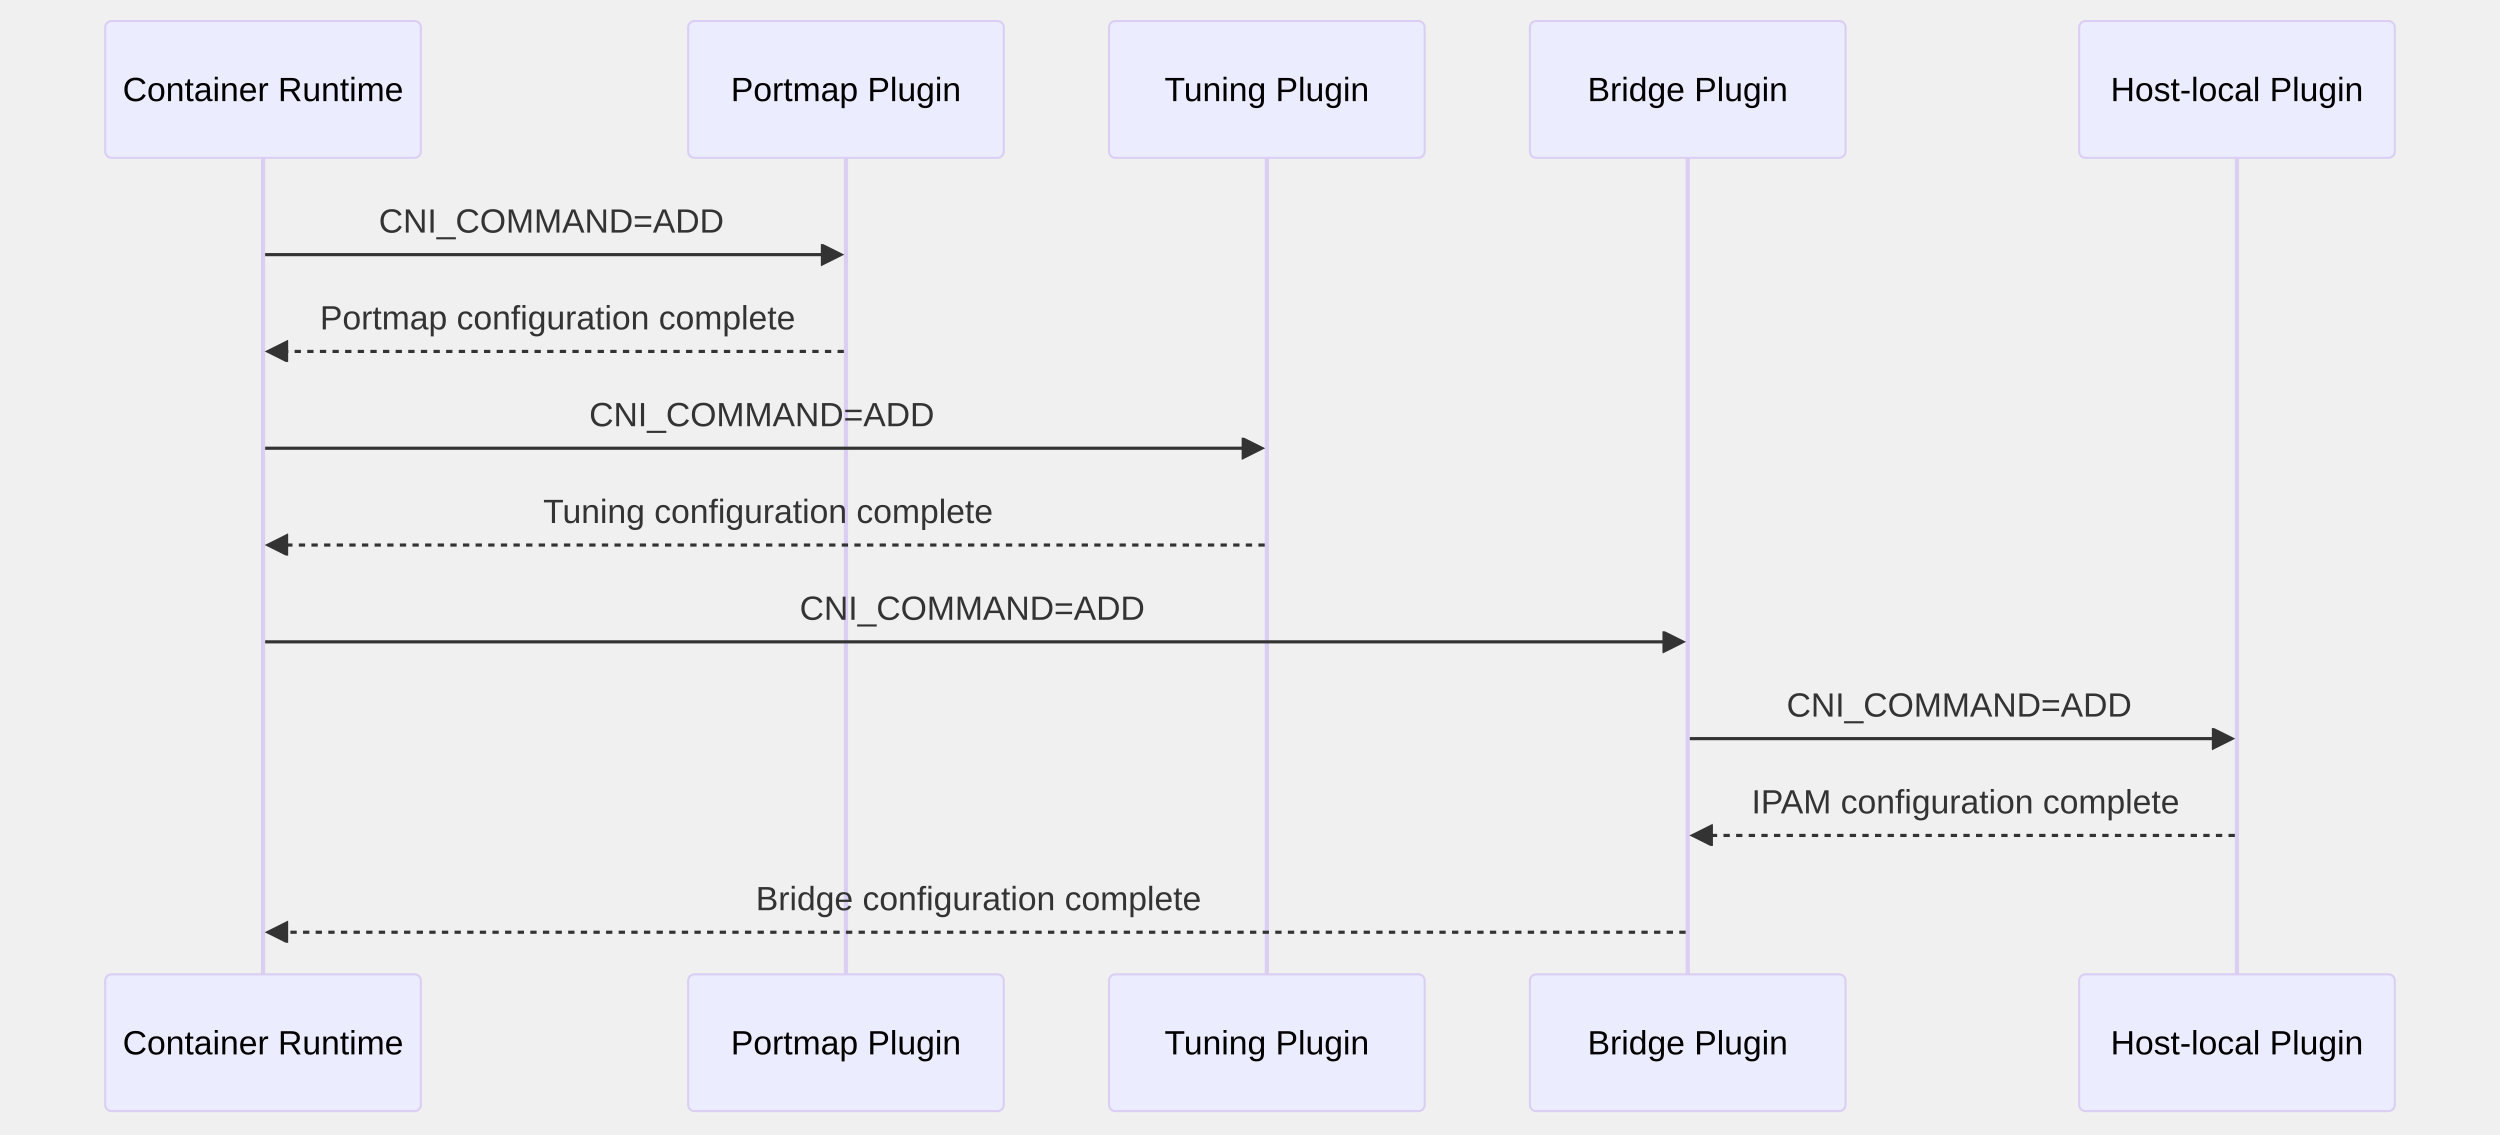
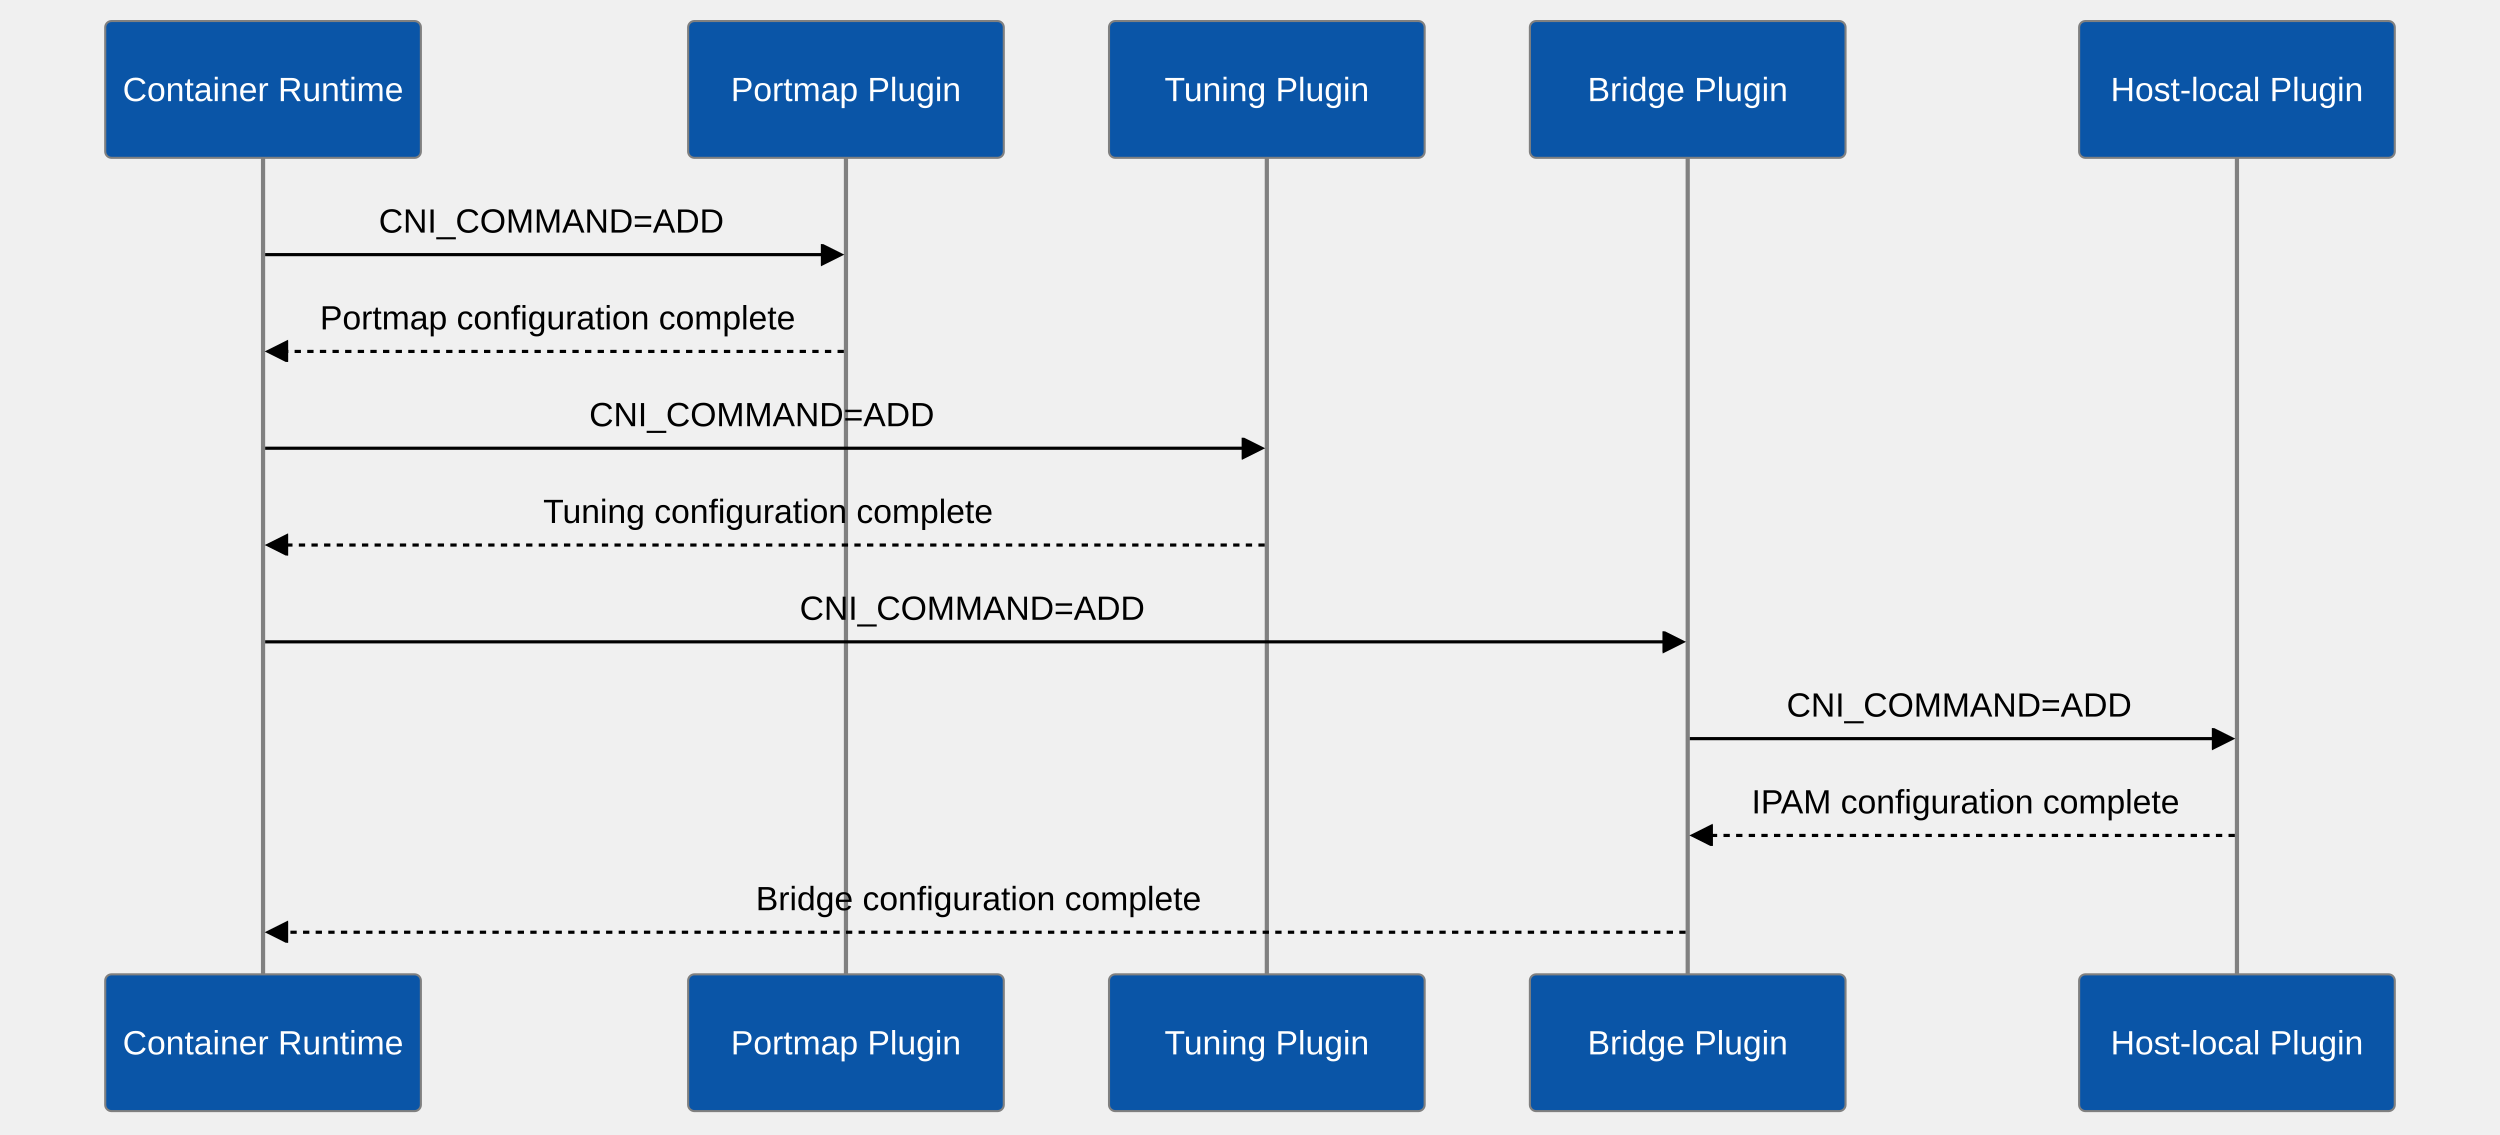
<svg xmlns="http://www.w3.org/2000/svg" aria-roledescription="sequence" role="graphics-document document" viewBox="-50 -10 1188 539" style="max-width: 1188px; background-color: white;" width="100%" id="my-svg">
  <g>
    <rect class="actor actor-bottom" ry="3" rx="3" name="HLP" height="65" width="150" stroke="#666" fill="#eaeaea" y="453" x="938" />
    <text style="text-anchor: middle; font-size: 16px; font-weight: 400;" class="actor" alignment-baseline="central" dominant-baseline="central" y="485.5" x="1013">
      <tspan dy="0" x="1013">Host-local Plugin</tspan>
    </text>
  </g>
  <g>
    <rect class="actor actor-bottom" ry="3" rx="3" name="BP" height="65" width="150" stroke="#666" fill="#eaeaea" y="453" x="677" />
    <text style="text-anchor: middle; font-size: 16px; font-weight: 400;" class="actor" alignment-baseline="central" dominant-baseline="central" y="485.5" x="752">
      <tspan dy="0" x="752">Bridge Plugin</tspan>
    </text>
  </g>
  <g>
    <rect class="actor actor-bottom" ry="3" rx="3" name="TP" height="65" width="150" stroke="#666" fill="#eaeaea" y="453" x="477" />
    <text style="text-anchor: middle; font-size: 16px; font-weight: 400;" class="actor" alignment-baseline="central" dominant-baseline="central" y="485.5" x="552">
      <tspan dy="0" x="552">Tuning Plugin</tspan>
    </text>
  </g>
  <g>
    <rect class="actor actor-bottom" ry="3" rx="3" name="PP" height="65" width="150" stroke="#666" fill="#eaeaea" y="453" x="277" />
    <text style="text-anchor: middle; font-size: 16px; font-weight: 400;" class="actor" alignment-baseline="central" dominant-baseline="central" y="485.5" x="352">
      <tspan dy="0" x="352">Portmap Plugin</tspan>
    </text>
  </g>
  <g>
    <rect class="actor actor-bottom" ry="3" rx="3" name="CR" height="65" width="150" stroke="#666" fill="#eaeaea" y="453" x="0" />
    <text style="text-anchor: middle; font-size: 16px; font-weight: 400;" class="actor" alignment-baseline="central" dominant-baseline="central" y="485.5" x="75">
      <tspan dy="0" x="75">Container Runtime</tspan>
    </text>
  </g>
  <g>
    <line stroke="#999" stroke-width="0.5px" class="200" y2="453" x2="1013" y1="5" x1="1013" id="actor4" />
    <g id="root-4">
      <rect class="actor actor-top" ry="3" rx="3" name="HLP" height="65" width="150" stroke="#666" fill="#eaeaea" y="0" x="938" />
      <text style="text-anchor: middle; font-size: 16px; font-weight: 400;" class="actor" alignment-baseline="central" dominant-baseline="central" y="32.5" x="1013">
        <tspan dy="0" x="1013">Host-local Plugin</tspan>
      </text>
    </g>
  </g>
  <g>
    <line stroke="#999" stroke-width="0.5px" class="200" y2="453" x2="752" y1="5" x1="752" id="actor3" />
    <g id="root-3">
      <rect class="actor actor-top" ry="3" rx="3" name="BP" height="65" width="150" stroke="#666" fill="#eaeaea" y="0" x="677" />
      <text style="text-anchor: middle; font-size: 16px; font-weight: 400;" class="actor" alignment-baseline="central" dominant-baseline="central" y="32.5" x="752">
        <tspan dy="0" x="752">Bridge Plugin</tspan>
      </text>
    </g>
  </g>
  <g>
    <line stroke="#999" stroke-width="0.5px" class="200" y2="453" x2="552" y1="5" x1="552" id="actor2" />
    <g id="root-2">
      <rect class="actor actor-top" ry="3" rx="3" name="TP" height="65" width="150" stroke="#666" fill="#eaeaea" y="0" x="477" />
      <text style="text-anchor: middle; font-size: 16px; font-weight: 400;" class="actor" alignment-baseline="central" dominant-baseline="central" y="32.5" x="552">
        <tspan dy="0" x="552">Tuning Plugin</tspan>
      </text>
    </g>
  </g>
  <g>
    <line stroke="#999" stroke-width="0.5px" class="200" y2="453" x2="352" y1="5" x1="352" id="actor1" />
    <g id="root-1">
      <rect class="actor actor-top" ry="3" rx="3" name="PP" height="65" width="150" stroke="#666" fill="#eaeaea" y="0" x="277" />
      <text style="text-anchor: middle; font-size: 16px; font-weight: 400;" class="actor" alignment-baseline="central" dominant-baseline="central" y="32.5" x="352">
        <tspan dy="0" x="352">Portmap Plugin</tspan>
      </text>
    </g>
  </g>
  <g>
    <line stroke="#999" stroke-width="0.5px" class="200" y2="453" x2="75" y1="5" x1="75" id="actor0" />
    <g id="root-0">
      <rect class="actor actor-top" ry="3" rx="3" name="CR" height="65" width="150" stroke="#666" fill="#eaeaea" y="0" x="0" />
      <text style="text-anchor: middle; font-size: 16px; font-weight: 400;" class="actor" alignment-baseline="central" dominant-baseline="central" y="32.5" x="75">
        <tspan dy="0" x="75">Container Runtime</tspan>
      </text>
    </g>
  </g>
-   <style>#my-svg{font-family:"trebuchet ms",verdana,arial,sans-serif;font-size:16px;fill:#333;}#my-svg .error-icon{fill:#552222;}#my-svg .error-text{fill:#552222;stroke:#552222;}#my-svg .edge-thickness-normal{stroke-width:2px;}#my-svg .edge-thickness-thick{stroke-width:3.5px;}#my-svg .edge-pattern-solid{stroke-dasharray:0;}#my-svg .edge-pattern-dashed{stroke-dasharray:3;}#my-svg .edge-pattern-dotted{stroke-dasharray:2;}#my-svg .marker{fill:#333333;stroke:#333333;}#my-svg .marker.cross{stroke:#333333;}#my-svg svg{font-family:"trebuchet ms",verdana,arial,sans-serif;font-size:16px;}#my-svg .actor{stroke:hsl(259.626, 59.777%, 87.902%);fill:#ECECFF;}#my-svg text.actor&gt;tspan{fill:black;stroke:none;}#my-svg .actor-line{stroke:grey;}#my-svg .messageLine0{stroke-width:1.5;stroke-dasharray:none;stroke:#333;}#my-svg .messageLine1{stroke-width:1.5;stroke-dasharray:2,2;stroke:#333;}#my-svg #arrowhead path{fill:#333;stroke:#333;}#my-svg .sequenceNumber{fill:white;}#my-svg #sequencenumber{fill:#333;}#my-svg #crosshead path{fill:#333;stroke:#333;}#my-svg .messageText{fill:#333;stroke:none;}#my-svg .labelBox{stroke:hsl(259.626, 59.777%, 87.902%);fill:#ECECFF;}#my-svg .labelText,#my-svg .labelText&gt;tspan{fill:black;stroke:none;}#my-svg .loopText,#my-svg .loopText&gt;tspan{fill:black;stroke:none;}#my-svg .loopLine{stroke-width:2px;stroke-dasharray:2,2;stroke:hsl(259.626, 59.777%, 87.902%);fill:hsl(259.626, 59.777%, 87.902%);}#my-svg .note{stroke:#aaaa33;fill:#fff5ad;}#my-svg .noteText,#my-svg .noteText&gt;tspan{fill:black;stroke:none;}#my-svg .activation0{fill:#f4f4f4;stroke:#666;}#my-svg .activation1{fill:#f4f4f4;stroke:#666;}#my-svg .activation2{fill:#f4f4f4;stroke:#666;}#my-svg .actorPopupMenu{position:absolute;}#my-svg .actorPopupMenuPanel{position:absolute;fill:#ECECFF;box-shadow:0px 8px 16px 0px rgba(0,0,0,0.2);filter:drop-shadow(3px 5px 2px rgb(0 0 0 / 0.4));}#my-svg .actor-man line{stroke:hsl(259.626, 59.777%, 87.902%);fill:#ECECFF;}#my-svg .actor-man circle,#my-svg line{stroke:hsl(259.626, 59.777%, 87.902%);fill:#ECECFF;stroke-width:2px;}#my-svg :root{--mermaid-font-family:"trebuchet ms",verdana,arial,sans-serif;}</style>
+   <style>#my-svg{font-family:"trebuchet ms",verdana,arial,sans-serif;font-size:16px;fill:black;}#my-svg .error-icon{fill:hsl(31.338, 88.701%, 39.706%);}#my-svg .error-text{fill:black;stroke:black;}#my-svg .edge-thickness-normal{stroke-width:2px;}#my-svg .edge-thickness-thick{stroke-width:3.5px;}#my-svg .edge-pattern-solid{stroke-dasharray:0;}#my-svg .edge-pattern-dashed{stroke-dasharray:3;}#my-svg .edge-pattern-dotted{stroke-dasharray:2;}#my-svg .marker{fill:#0b0b0b;stroke:#0b0b0b;}#my-svg .marker.cross{stroke:#0b0b0b;}#my-svg svg{font-family:"trebuchet ms",verdana,arial,sans-serif;font-size:16px;}#my-svg .actor{stroke:gray;fill:#0a55a7;}#my-svg text.actor&gt;tspan{fill:white;stroke:none;}#my-svg .actor-line{stroke:grey;}#my-svg .messageLine0{stroke-width:1.5;stroke-dasharray:none;stroke:black;}#my-svg .messageLine1{stroke-width:1.5;stroke-dasharray:2,2;stroke:black;}#my-svg #arrowhead path{fill:black;stroke:black;}#my-svg .sequenceNumber{fill:#f4f4f4;}#my-svg #sequencenumber{fill:black;}#my-svg #crosshead path{fill:black;stroke:black;}#my-svg .messageText{fill:black;stroke:none;}#my-svg .labelBox{stroke:gray;fill:#0a55a7;}#my-svg .labelText,#my-svg .labelText&gt;tspan{fill:white;stroke:none;}#my-svg .loopText,#my-svg .loopText&gt;tspan{fill:white;stroke:none;}#my-svg .loopLine{stroke-width:2px;stroke-dasharray:2,2;stroke:gray;fill:gray;}#my-svg .note{stroke:hsl(52.683, 60%, 73.922%);fill:#fff5ad;}#my-svg .noteText,#my-svg .noteText&gt;tspan{fill:#333;stroke:none;}#my-svg .activation0{fill:gray;stroke:hsl(0, 0%, 40.196%);}#my-svg .activation1{fill:gray;stroke:hsl(0, 0%, 40.196%);}#my-svg .activation2{fill:gray;stroke:hsl(0, 0%, 40.196%);}#my-svg .actorPopupMenu{position:absolute;}#my-svg .actorPopupMenuPanel{position:absolute;fill:#0a55a7;box-shadow:0px 8px 16px 0px rgba(0,0,0,0.2);filter:drop-shadow(3px 5px 2px rgb(0 0 0 / 0.4));}#my-svg .actor-man line{stroke:gray;fill:#0a55a7;}#my-svg .actor-man circle,#my-svg line{stroke:gray;fill:#0a55a7;stroke-width:2px;}#my-svg :root{--mermaid-font-family:"trebuchet ms",verdana,arial,sans-serif;}</style>
  <g />
  <defs>
    <symbol height="24" width="24" id="computer">
      <path d="M2 2v13h20v-13h-20zm18 11h-16v-9h16v9zm-10.228 6l.466-1h3.524l.467 1h-4.457zm14.228 3h-24l2-6h2.104l-1.33 4h18.45l-1.297-4h2.073l2 6zm-5-10h-14v-7h14v7z" transform="scale(.5)" />
    </symbol>
  </defs>
  <defs>
    <symbol clip-rule="evenodd" fill-rule="evenodd" id="database">
      <path d="M12.258.001l.256.004.255.005.253.008.251.01.249.012.247.015.246.016.242.019.241.02.239.023.236.024.233.027.231.028.229.031.225.032.223.034.22.036.217.038.214.04.211.041.208.043.205.045.201.046.198.048.194.05.191.051.187.053.183.054.18.056.175.057.172.059.168.06.163.061.16.063.155.064.15.066.074.033.073.033.071.034.07.034.069.035.068.035.067.035.066.035.064.036.064.036.062.036.06.036.06.037.058.037.058.037.055.038.055.038.053.038.052.038.051.039.05.039.048.039.047.039.045.04.044.04.043.04.041.04.04.041.039.041.037.041.036.041.034.041.033.042.032.042.03.042.029.042.027.042.026.043.024.043.023.043.021.043.02.043.018.044.017.043.015.044.013.044.012.044.011.045.009.044.007.045.006.045.004.045.002.045.001.045v17l-.001.045-.002.045-.004.045-.006.045-.007.045-.009.044-.011.045-.012.044-.013.044-.015.044-.017.043-.018.044-.02.043-.021.043-.023.043-.024.043-.026.043-.027.042-.029.042-.03.042-.032.042-.033.042-.034.041-.036.041-.037.041-.039.041-.04.041-.041.04-.043.04-.044.04-.045.04-.047.039-.048.039-.05.039-.051.039-.052.038-.053.038-.055.038-.055.038-.058.037-.058.037-.06.037-.06.036-.062.036-.064.036-.064.036-.066.035-.067.035-.068.035-.069.035-.07.034-.071.034-.073.033-.074.033-.15.066-.155.064-.16.063-.163.061-.168.06-.172.059-.175.057-.18.056-.183.054-.187.053-.191.051-.194.05-.198.048-.201.046-.205.045-.208.043-.211.041-.214.04-.217.038-.22.036-.223.034-.225.032-.229.031-.231.028-.233.027-.236.024-.239.023-.241.02-.242.019-.246.016-.247.015-.249.012-.251.01-.253.008-.255.005-.256.004-.258.001-.258-.001-.256-.004-.255-.005-.253-.008-.251-.01-.249-.012-.247-.015-.245-.016-.243-.019-.241-.02-.238-.023-.236-.024-.234-.027-.231-.028-.228-.031-.226-.032-.223-.034-.22-.036-.217-.038-.214-.04-.211-.041-.208-.043-.204-.045-.201-.046-.198-.048-.195-.05-.19-.051-.187-.053-.184-.054-.179-.056-.176-.057-.172-.059-.167-.06-.164-.061-.159-.063-.155-.064-.151-.066-.074-.033-.072-.033-.072-.034-.07-.034-.069-.035-.068-.035-.067-.035-.066-.035-.064-.036-.063-.036-.062-.036-.061-.036-.06-.037-.058-.037-.057-.037-.056-.038-.055-.038-.053-.038-.052-.038-.051-.039-.049-.039-.049-.039-.046-.039-.046-.04-.044-.04-.043-.04-.041-.04-.04-.041-.039-.041-.037-.041-.036-.041-.034-.041-.033-.042-.032-.042-.03-.042-.029-.042-.027-.042-.026-.043-.024-.043-.023-.043-.021-.043-.02-.043-.018-.044-.017-.043-.015-.044-.013-.044-.012-.044-.011-.045-.009-.044-.007-.045-.006-.045-.004-.045-.002-.045-.001-.045v-17l.001-.045.002-.045.004-.045.006-.045.007-.045.009-.044.011-.045.012-.044.013-.044.015-.044.017-.043.018-.044.02-.043.021-.043.023-.043.024-.043.026-.043.027-.042.029-.042.03-.042.032-.042.033-.042.034-.041.036-.041.037-.041.039-.041.04-.041.041-.04.043-.04.044-.04.046-.04.046-.039.049-.039.049-.039.051-.039.052-.038.053-.038.055-.038.056-.038.057-.037.058-.037.06-.037.061-.036.062-.036.063-.036.064-.036.066-.035.067-.035.068-.035.069-.035.07-.034.072-.034.072-.033.074-.033.151-.066.155-.064.159-.063.164-.061.167-.06.172-.059.176-.057.179-.056.184-.054.187-.053.19-.051.195-.05.198-.048.201-.046.204-.045.208-.043.211-.041.214-.04.217-.038.22-.036.223-.034.226-.032.228-.031.231-.028.234-.027.236-.024.238-.023.241-.02.243-.019.245-.016.247-.015.249-.012.251-.01.253-.008.255-.005.256-.004.258-.001.258.001zm-9.258 20.499v.01l.001.021.003.021.004.022.005.021.006.022.007.022.009.023.01.022.011.023.012.023.013.023.015.023.016.024.017.023.018.024.019.024.021.024.022.025.023.024.024.025.052.049.056.05.061.051.066.051.07.051.075.051.079.052.084.052.088.052.092.052.097.052.102.051.105.052.11.052.114.051.119.051.123.051.127.05.131.05.135.05.139.048.144.049.147.047.152.047.155.047.16.045.163.045.167.043.171.043.176.041.178.041.183.039.187.039.19.037.194.035.197.035.202.033.204.031.209.03.212.029.216.027.219.025.222.024.226.021.23.02.233.018.236.016.24.015.243.012.246.01.249.008.253.005.256.004.259.001.26-.001.257-.004.254-.005.25-.008.247-.011.244-.012.241-.014.237-.016.233-.018.231-.021.226-.021.224-.024.22-.026.216-.027.212-.028.21-.031.205-.031.202-.034.198-.034.194-.036.191-.037.187-.039.183-.04.179-.04.175-.042.172-.043.168-.044.163-.045.16-.046.155-.046.152-.047.148-.048.143-.049.139-.049.136-.05.131-.05.126-.05.123-.051.118-.052.114-.051.11-.052.106-.052.101-.052.096-.052.092-.052.088-.053.083-.051.079-.052.074-.052.07-.051.065-.051.06-.051.056-.05.051-.05.023-.024.023-.025.021-.024.02-.024.019-.024.018-.024.017-.024.015-.023.014-.024.013-.023.012-.023.01-.023.01-.022.008-.022.006-.022.006-.022.004-.022.004-.021.001-.021.001-.021v-4.127l-.077.055-.08.053-.083.054-.085.053-.087.052-.09.052-.093.051-.095.05-.097.05-.1.049-.102.049-.105.048-.106.047-.109.047-.111.046-.114.045-.115.045-.118.044-.12.043-.122.042-.124.042-.126.041-.128.04-.13.04-.132.038-.134.038-.135.037-.138.037-.139.035-.142.035-.143.034-.144.033-.147.032-.148.031-.15.03-.151.03-.153.029-.154.027-.156.027-.158.026-.159.025-.161.024-.162.023-.163.022-.165.021-.166.02-.167.019-.169.018-.169.017-.171.016-.173.015-.173.014-.175.013-.175.012-.177.011-.178.01-.179.008-.179.008-.181.006-.182.005-.182.004-.184.003-.184.002h-.37l-.184-.002-.184-.003-.182-.004-.182-.005-.181-.006-.179-.008-.179-.008-.178-.01-.176-.011-.176-.012-.175-.013-.173-.014-.172-.015-.171-.016-.17-.017-.169-.018-.167-.019-.166-.02-.165-.021-.163-.022-.162-.023-.161-.024-.159-.025-.157-.026-.156-.027-.155-.027-.153-.029-.151-.03-.15-.03-.148-.031-.146-.032-.145-.033-.143-.034-.141-.035-.14-.035-.137-.037-.136-.037-.134-.038-.132-.038-.13-.04-.128-.04-.126-.041-.124-.042-.122-.042-.12-.044-.117-.043-.116-.045-.113-.045-.112-.046-.109-.047-.106-.047-.105-.048-.102-.049-.1-.049-.097-.05-.095-.05-.093-.052-.09-.051-.087-.052-.085-.053-.083-.054-.08-.054-.077-.054v4.127zm0-5.654v.011l.001.021.003.021.004.021.005.022.006.022.007.022.009.022.01.022.011.023.012.023.013.023.015.024.016.023.017.024.018.024.019.024.021.024.022.024.023.025.024.024.052.05.056.05.061.05.066.051.07.051.075.052.079.051.084.052.088.052.092.052.097.052.102.052.105.052.11.051.114.051.119.052.123.05.127.051.131.05.135.049.139.049.144.048.147.048.152.047.155.046.16.045.163.045.167.044.171.042.176.042.178.04.183.04.187.038.19.037.194.036.197.034.202.033.204.032.209.03.212.028.216.027.219.025.222.024.226.022.23.02.233.018.236.016.24.014.243.012.246.01.249.008.253.006.256.003.259.001.26-.001.257-.003.254-.006.25-.008.247-.01.244-.012.241-.015.237-.016.233-.018.231-.02.226-.022.224-.024.22-.025.216-.027.212-.029.21-.03.205-.032.202-.033.198-.035.194-.036.191-.037.187-.039.183-.039.179-.041.175-.042.172-.043.168-.044.163-.045.16-.045.155-.047.152-.047.148-.048.143-.048.139-.05.136-.049.131-.05.126-.051.123-.051.118-.051.114-.052.11-.052.106-.052.101-.052.096-.052.092-.052.088-.052.083-.052.079-.052.074-.051.07-.052.065-.051.06-.05.056-.051.051-.049.023-.025.023-.024.021-.025.02-.024.019-.024.018-.024.017-.024.015-.023.014-.023.013-.024.012-.022.01-.023.01-.023.008-.022.006-.022.006-.022.004-.021.004-.022.001-.021.001-.021v-4.139l-.077.054-.08.054-.083.054-.085.052-.087.053-.09.051-.093.051-.095.051-.097.05-.1.049-.102.049-.105.048-.106.047-.109.047-.111.046-.114.045-.115.044-.118.044-.12.044-.122.042-.124.042-.126.041-.128.04-.13.039-.132.039-.134.038-.135.037-.138.036-.139.036-.142.035-.143.033-.144.033-.147.033-.148.031-.15.03-.151.03-.153.028-.154.028-.156.027-.158.026-.159.025-.161.024-.162.023-.163.022-.165.021-.166.02-.167.019-.169.018-.169.017-.171.016-.173.015-.173.014-.175.013-.175.012-.177.011-.178.009-.179.009-.179.007-.181.007-.182.005-.182.004-.184.003-.184.002h-.37l-.184-.002-.184-.003-.182-.004-.182-.005-.181-.007-.179-.007-.179-.009-.178-.009-.176-.011-.176-.012-.175-.013-.173-.014-.172-.015-.171-.016-.17-.017-.169-.018-.167-.019-.166-.02-.165-.021-.163-.022-.162-.023-.161-.024-.159-.025-.157-.026-.156-.027-.155-.028-.153-.028-.151-.03-.15-.03-.148-.031-.146-.033-.145-.033-.143-.033-.141-.035-.14-.036-.137-.036-.136-.037-.134-.038-.132-.039-.13-.039-.128-.04-.126-.041-.124-.042-.122-.043-.12-.043-.117-.044-.116-.044-.113-.046-.112-.046-.109-.046-.106-.047-.105-.048-.102-.049-.1-.049-.097-.05-.095-.051-.093-.051-.09-.051-.087-.053-.085-.052-.083-.054-.08-.054-.077-.054v4.139zm0-5.666v.011l.001.02.003.022.004.021.005.022.006.021.007.022.009.023.01.022.011.023.012.023.013.023.015.023.016.024.017.024.018.023.019.024.021.025.022.024.023.024.024.025.052.05.056.05.061.05.066.051.07.051.075.052.079.051.084.052.088.052.092.052.097.052.102.052.105.051.11.052.114.051.119.051.123.051.127.05.131.05.135.05.139.049.144.048.147.048.152.047.155.046.16.045.163.045.167.043.171.043.176.042.178.04.183.04.187.038.19.037.194.036.197.034.202.033.204.032.209.03.212.028.216.027.219.025.222.024.226.021.23.02.233.018.236.017.24.014.243.012.246.01.249.008.253.006.256.003.259.001.26-.001.257-.003.254-.006.25-.008.247-.01.244-.013.241-.014.237-.016.233-.018.231-.02.226-.022.224-.024.22-.025.216-.027.212-.029.21-.03.205-.032.202-.033.198-.035.194-.036.191-.037.187-.039.183-.039.179-.041.175-.042.172-.043.168-.044.163-.045.16-.045.155-.047.152-.047.148-.048.143-.049.139-.049.136-.049.131-.051.126-.05.123-.051.118-.052.114-.051.11-.052.106-.052.101-.052.096-.052.092-.052.088-.052.083-.052.079-.052.074-.052.07-.051.065-.051.06-.051.056-.05.051-.049.023-.025.023-.025.021-.024.02-.024.019-.024.018-.024.017-.024.015-.023.014-.024.013-.023.012-.023.01-.022.01-.023.008-.022.006-.022.006-.022.004-.022.004-.021.001-.021.001-.021v-4.153l-.077.054-.08.054-.083.053-.085.053-.087.053-.09.051-.093.051-.095.051-.097.05-.1.049-.102.048-.105.048-.106.048-.109.046-.111.046-.114.046-.115.044-.118.044-.12.043-.122.043-.124.042-.126.041-.128.04-.13.039-.132.039-.134.038-.135.037-.138.036-.139.036-.142.034-.143.034-.144.033-.147.032-.148.032-.15.03-.151.03-.153.028-.154.028-.156.027-.158.026-.159.024-.161.024-.162.023-.163.023-.165.021-.166.02-.167.019-.169.018-.169.017-.171.016-.173.015-.173.014-.175.013-.175.012-.177.01-.178.01-.179.009-.179.007-.181.006-.182.006-.182.004-.184.003-.184.001-.185.001-.185-.001-.184-.001-.184-.003-.182-.004-.182-.006-.181-.006-.179-.007-.179-.009-.178-.01-.176-.01-.176-.012-.175-.013-.173-.014-.172-.015-.171-.016-.17-.017-.169-.018-.167-.019-.166-.02-.165-.021-.163-.023-.162-.023-.161-.024-.159-.024-.157-.026-.156-.027-.155-.028-.153-.028-.151-.03-.15-.03-.148-.032-.146-.032-.145-.033-.143-.034-.141-.034-.14-.036-.137-.036-.136-.037-.134-.038-.132-.039-.13-.039-.128-.041-.126-.041-.124-.041-.122-.043-.12-.043-.117-.044-.116-.044-.113-.046-.112-.046-.109-.046-.106-.048-.105-.048-.102-.048-.1-.05-.097-.049-.095-.051-.093-.051-.09-.052-.087-.052-.085-.053-.083-.053-.08-.054-.077-.054v4.153zm8.74-8.179l-.257.004-.254.005-.25.008-.247.011-.244.012-.241.014-.237.016-.233.018-.231.021-.226.022-.224.023-.22.026-.216.027-.212.028-.21.031-.205.032-.202.033-.198.034-.194.036-.191.038-.187.038-.183.04-.179.041-.175.042-.172.043-.168.043-.163.045-.16.046-.155.046-.152.048-.148.048-.143.048-.139.049-.136.05-.131.05-.126.051-.123.051-.118.051-.114.052-.11.052-.106.052-.101.052-.096.052-.092.052-.088.052-.083.052-.079.052-.074.051-.07.052-.065.051-.06.05-.056.05-.051.05-.023.025-.023.024-.021.024-.02.025-.019.024-.018.024-.017.023-.015.024-.014.023-.013.023-.012.023-.01.023-.01.022-.008.022-.006.023-.006.021-.004.022-.004.021-.001.021-.001.021.001.021.001.021.004.021.004.022.006.021.006.023.008.022.01.022.01.023.012.023.013.023.014.023.015.024.017.023.018.024.019.024.02.025.021.024.023.024.023.025.051.05.056.05.06.05.065.051.07.052.074.051.079.052.083.052.088.052.092.052.096.052.101.052.106.052.11.052.114.052.118.051.123.051.126.051.131.05.136.05.139.049.143.048.148.048.152.048.155.046.16.046.163.045.168.043.172.043.175.042.179.041.183.04.187.038.191.038.194.036.198.034.202.033.205.032.21.031.212.028.216.027.22.026.224.023.226.022.231.021.233.018.237.016.241.014.244.012.247.011.25.008.254.005.257.004.26.001.26-.001.257-.004.254-.005.25-.008.247-.011.244-.012.241-.014.237-.016.233-.018.231-.021.226-.022.224-.023.22-.026.216-.027.212-.028.21-.031.205-.032.202-.033.198-.034.194-.036.191-.038.187-.038.183-.04.179-.041.175-.042.172-.043.168-.043.163-.045.16-.046.155-.046.152-.048.148-.048.143-.048.139-.049.136-.05.131-.05.126-.051.123-.051.118-.051.114-.052.11-.052.106-.052.101-.052.096-.052.092-.052.088-.052.083-.052.079-.052.074-.051.07-.052.065-.051.06-.05.056-.05.051-.05.023-.025.023-.024.021-.024.02-.025.019-.024.018-.024.017-.023.015-.024.014-.023.013-.023.012-.023.01-.023.01-.022.008-.022.006-.023.006-.021.004-.022.004-.021.001-.021.001-.021-.001-.021-.001-.021-.004-.021-.004-.022-.006-.021-.006-.023-.008-.022-.01-.022-.01-.023-.012-.023-.013-.023-.014-.023-.015-.024-.017-.023-.018-.024-.019-.024-.02-.025-.021-.024-.023-.024-.023-.025-.051-.05-.056-.05-.06-.05-.065-.051-.07-.052-.074-.051-.079-.052-.083-.052-.088-.052-.092-.052-.096-.052-.101-.052-.106-.052-.11-.052-.114-.052-.118-.051-.123-.051-.126-.051-.131-.05-.136-.05-.139-.049-.143-.048-.148-.048-.152-.048-.155-.046-.16-.046-.163-.045-.168-.043-.172-.043-.175-.042-.179-.041-.183-.04-.187-.038-.191-.038-.194-.036-.198-.034-.202-.033-.205-.032-.21-.031-.212-.028-.216-.027-.22-.026-.224-.023-.226-.022-.231-.021-.233-.018-.237-.016-.241-.014-.244-.012-.247-.011-.25-.008-.254-.005-.257-.004-.26-.001-.26.001z" transform="scale(.5)" />
    </symbol>
  </defs>
  <defs>
    <symbol height="24" width="24" id="clock">
      <path d="M12 2c5.514 0 10 4.486 10 10s-4.486 10-10 10-10-4.486-10-10 4.486-10 10-10zm0-2c-6.627 0-12 5.373-12 12s5.373 12 12 12 12-5.373 12-12-5.373-12-12-12zm5.848 12.459c.202.038.202.333.001.372-1.907.361-6.045 1.111-6.547 1.111-.719 0-1.301-.582-1.301-1.301 0-.512.77-5.447 1.125-7.445.034-.192.312-.181.343.014l.985 6.238 5.394 1.011z" transform="scale(.5)" />
    </symbol>
  </defs>
  <defs>
    <marker orient="auto" markerHeight="12" markerWidth="12" markerUnits="userSpaceOnUse" refY="5" refX="7.9" id="arrowhead">
      <path d="M 0 0 L 10 5 L 0 10 z" />
    </marker>
  </defs>
  <defs>
    <marker refY="4.5" refX="4" orient="auto" markerHeight="8" markerWidth="15" id="crosshead">
      <path style="stroke-dasharray: 0, 0;" d="M 1,2 L 6,7 M 6,2 L 1,7" stroke-width="1pt" stroke="#000000" fill="none" />
    </marker>
  </defs>
  <defs>
    <marker orient="auto" markerHeight="28" markerWidth="20" refY="7" refX="15.5" id="filled-head">
      <path d="M 18,7 L9,13 L14,7 L9,1 Z" />
    </marker>
  </defs>
  <defs>
    <marker orient="auto" markerHeight="40" markerWidth="60" refY="15" refX="15" id="sequencenumber">
      <circle r="6" cy="15" cx="15" />
    </marker>
  </defs>
  <text style="font-size: 16px; font-weight: 400;" dy="1em" class="messageText" alignment-baseline="middle" dominant-baseline="middle" text-anchor="middle" y="80" x="212">CNI_COMMAND=ADD</text>
  <line style="fill: none;" marker-end="url(#arrowhead)" stroke="none" stroke-width="2" class="messageLine0" y2="111" x2="348" y1="111" x1="76" />
  <text style="font-size: 16px; font-weight: 400;" dy="1em" class="messageText" alignment-baseline="middle" dominant-baseline="middle" text-anchor="middle" y="126" x="215">Portmap configuration complete</text>
  <line style="stroke-dasharray: 3, 3; fill: none;" marker-end="url(#arrowhead)" stroke="none" stroke-width="2" class="messageLine1" y2="157" x2="79" y1="157" x1="351" />
  <text style="font-size: 16px; font-weight: 400;" dy="1em" class="messageText" alignment-baseline="middle" dominant-baseline="middle" text-anchor="middle" y="172" x="312">CNI_COMMAND=ADD</text>
  <line style="fill: none;" marker-end="url(#arrowhead)" stroke="none" stroke-width="2" class="messageLine0" y2="203" x2="548" y1="203" x1="76" />
  <text style="font-size: 16px; font-weight: 400;" dy="1em" class="messageText" alignment-baseline="middle" dominant-baseline="middle" text-anchor="middle" y="218" x="315">Tuning configuration complete</text>
  <line style="stroke-dasharray: 3, 3; fill: none;" marker-end="url(#arrowhead)" stroke="none" stroke-width="2" class="messageLine1" y2="249" x2="79" y1="249" x1="551" />
  <text style="font-size: 16px; font-weight: 400;" dy="1em" class="messageText" alignment-baseline="middle" dominant-baseline="middle" text-anchor="middle" y="264" x="412">CNI_COMMAND=ADD</text>
  <line style="fill: none;" marker-end="url(#arrowhead)" stroke="none" stroke-width="2" class="messageLine0" y2="295" x2="748" y1="295" x1="76" />
  <text style="font-size: 16px; font-weight: 400;" dy="1em" class="messageText" alignment-baseline="middle" dominant-baseline="middle" text-anchor="middle" y="310" x="881">CNI_COMMAND=ADD</text>
  <line style="fill: none;" marker-end="url(#arrowhead)" stroke="none" stroke-width="2" class="messageLine0" y2="341" x2="1009" y1="341" x1="753" />
  <text style="font-size: 16px; font-weight: 400;" dy="1em" class="messageText" alignment-baseline="middle" dominant-baseline="middle" text-anchor="middle" y="356" x="884">IPAM configuration complete</text>
  <line style="stroke-dasharray: 3, 3; fill: none;" marker-end="url(#arrowhead)" stroke="none" stroke-width="2" class="messageLine1" y2="387" x2="756" y1="387" x1="1012" />
  <text style="font-size: 16px; font-weight: 400;" dy="1em" class="messageText" alignment-baseline="middle" dominant-baseline="middle" text-anchor="middle" y="402" x="415">Bridge configuration complete</text>
  <line style="stroke-dasharray: 3, 3; fill: none;" marker-end="url(#arrowhead)" stroke="none" stroke-width="2" class="messageLine1" y2="433" x2="79" y1="433" x1="751" />
</svg>
